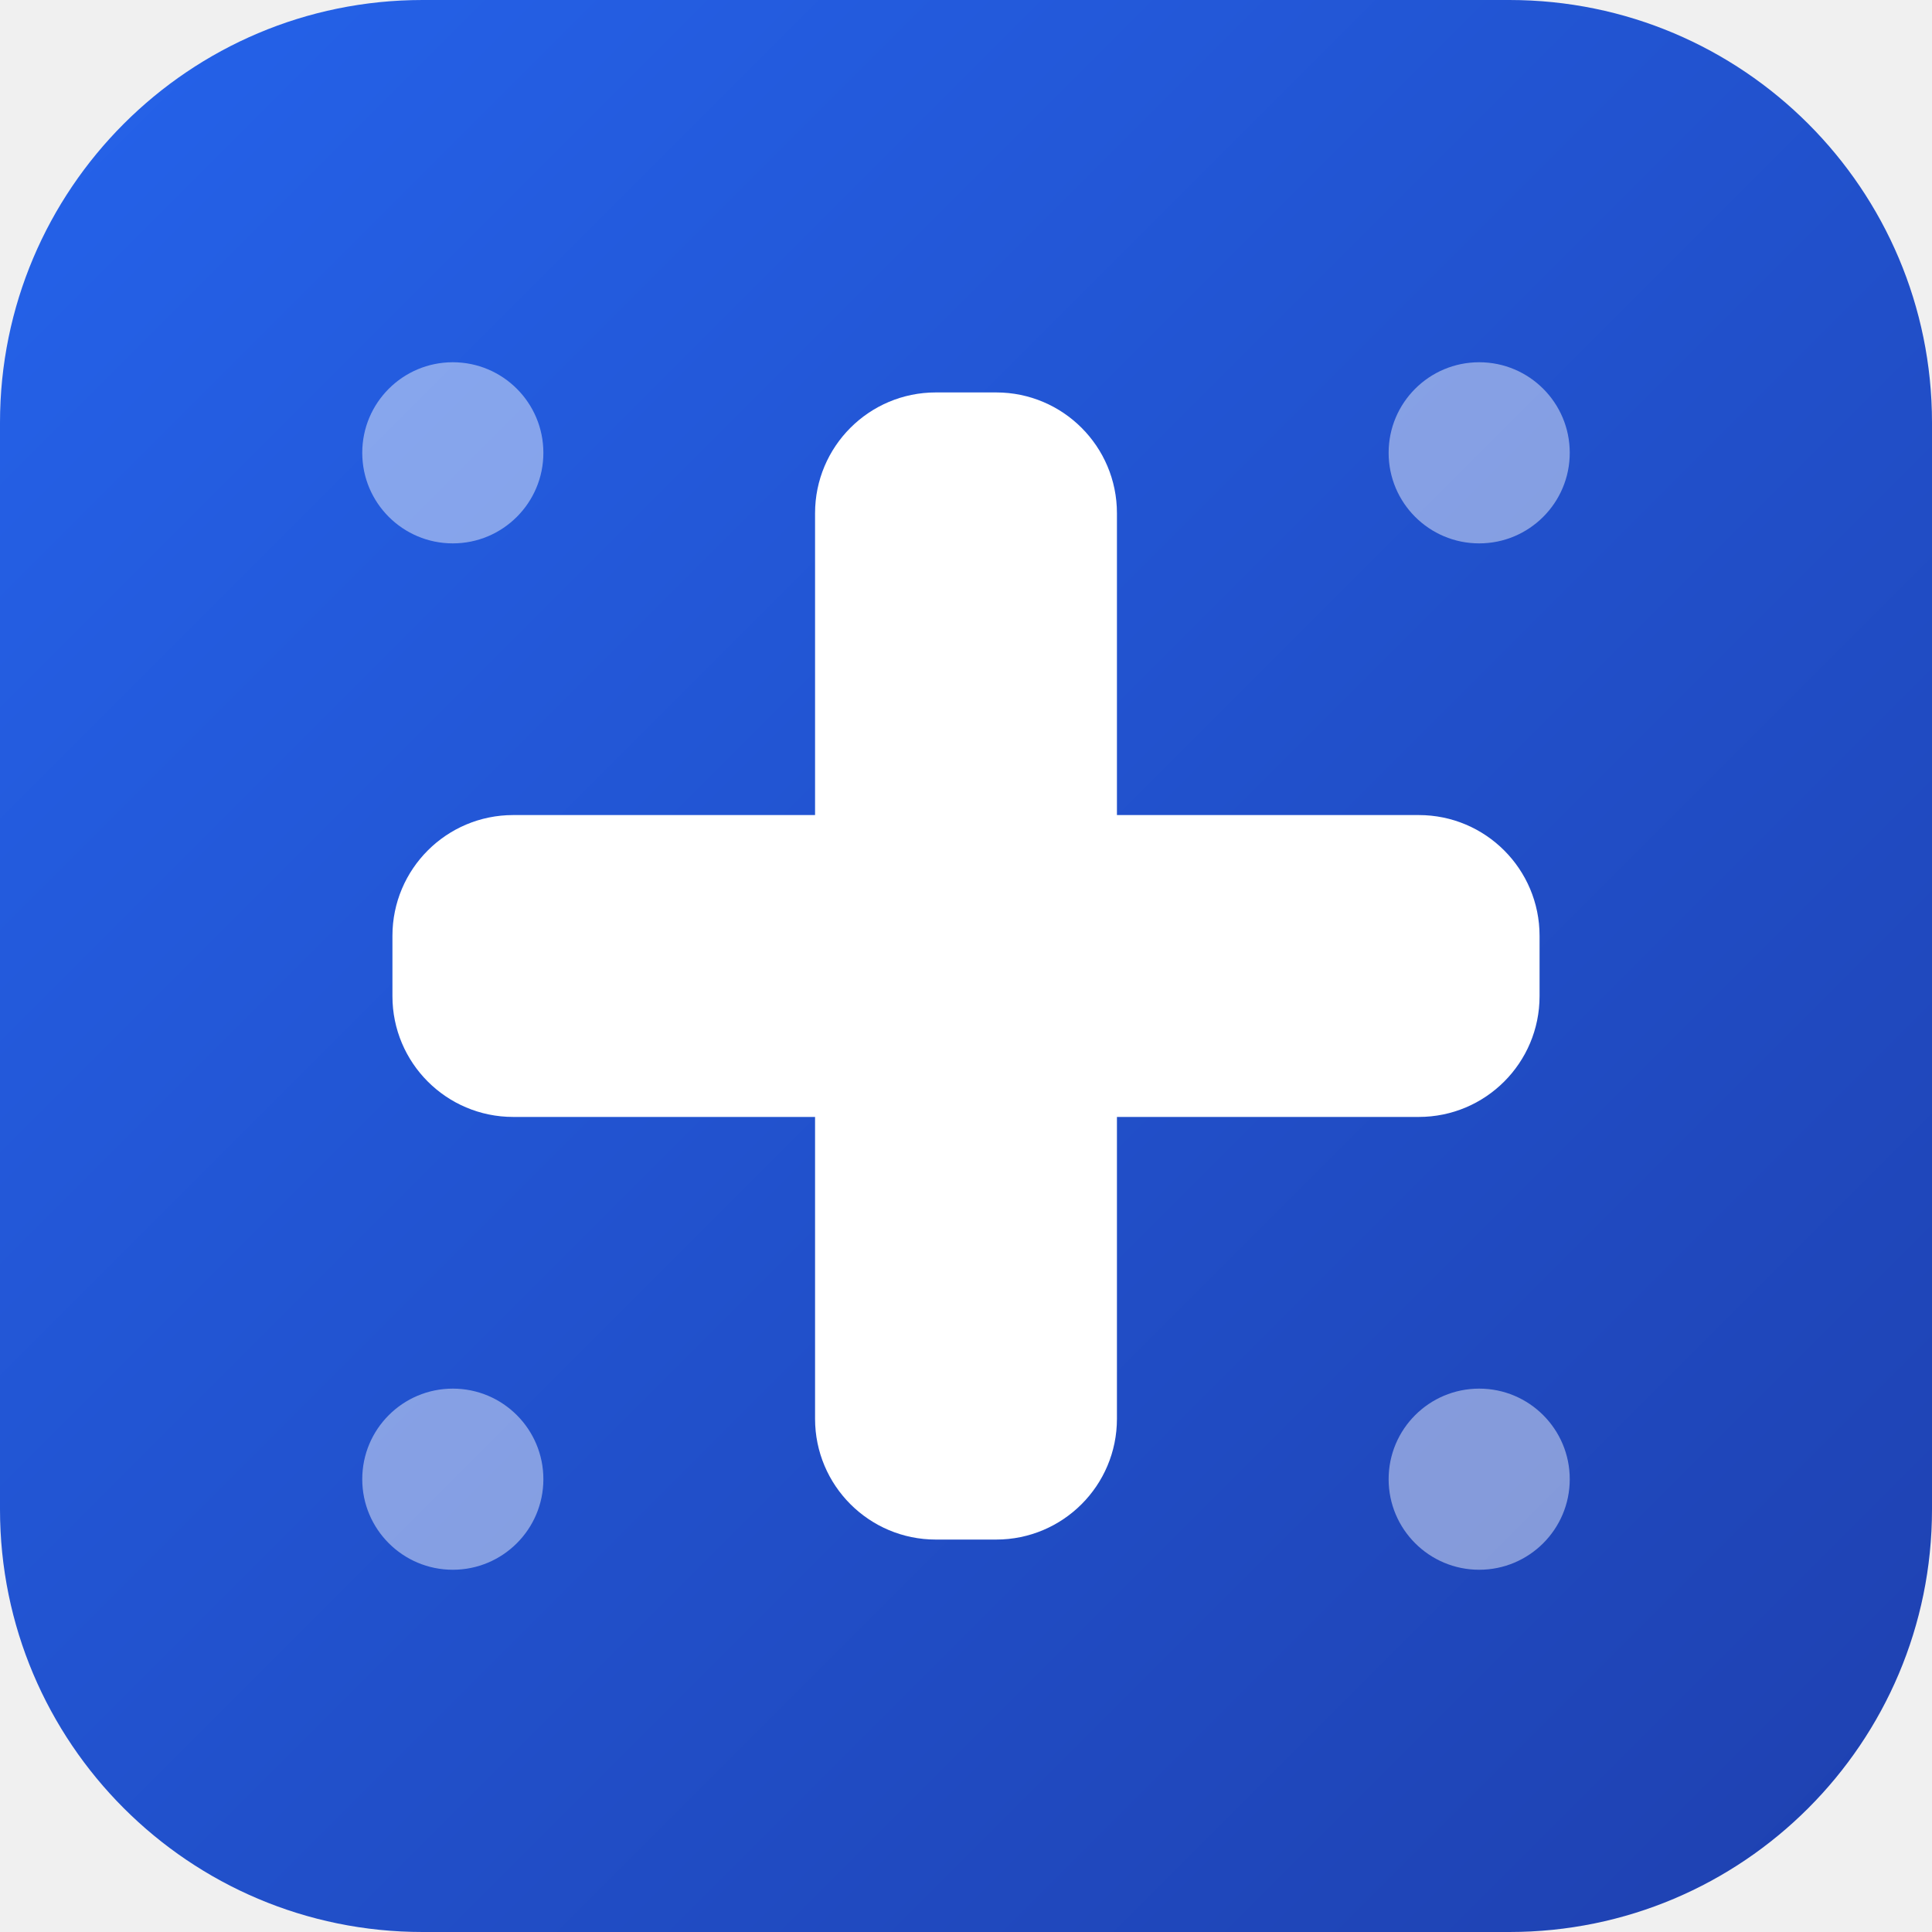
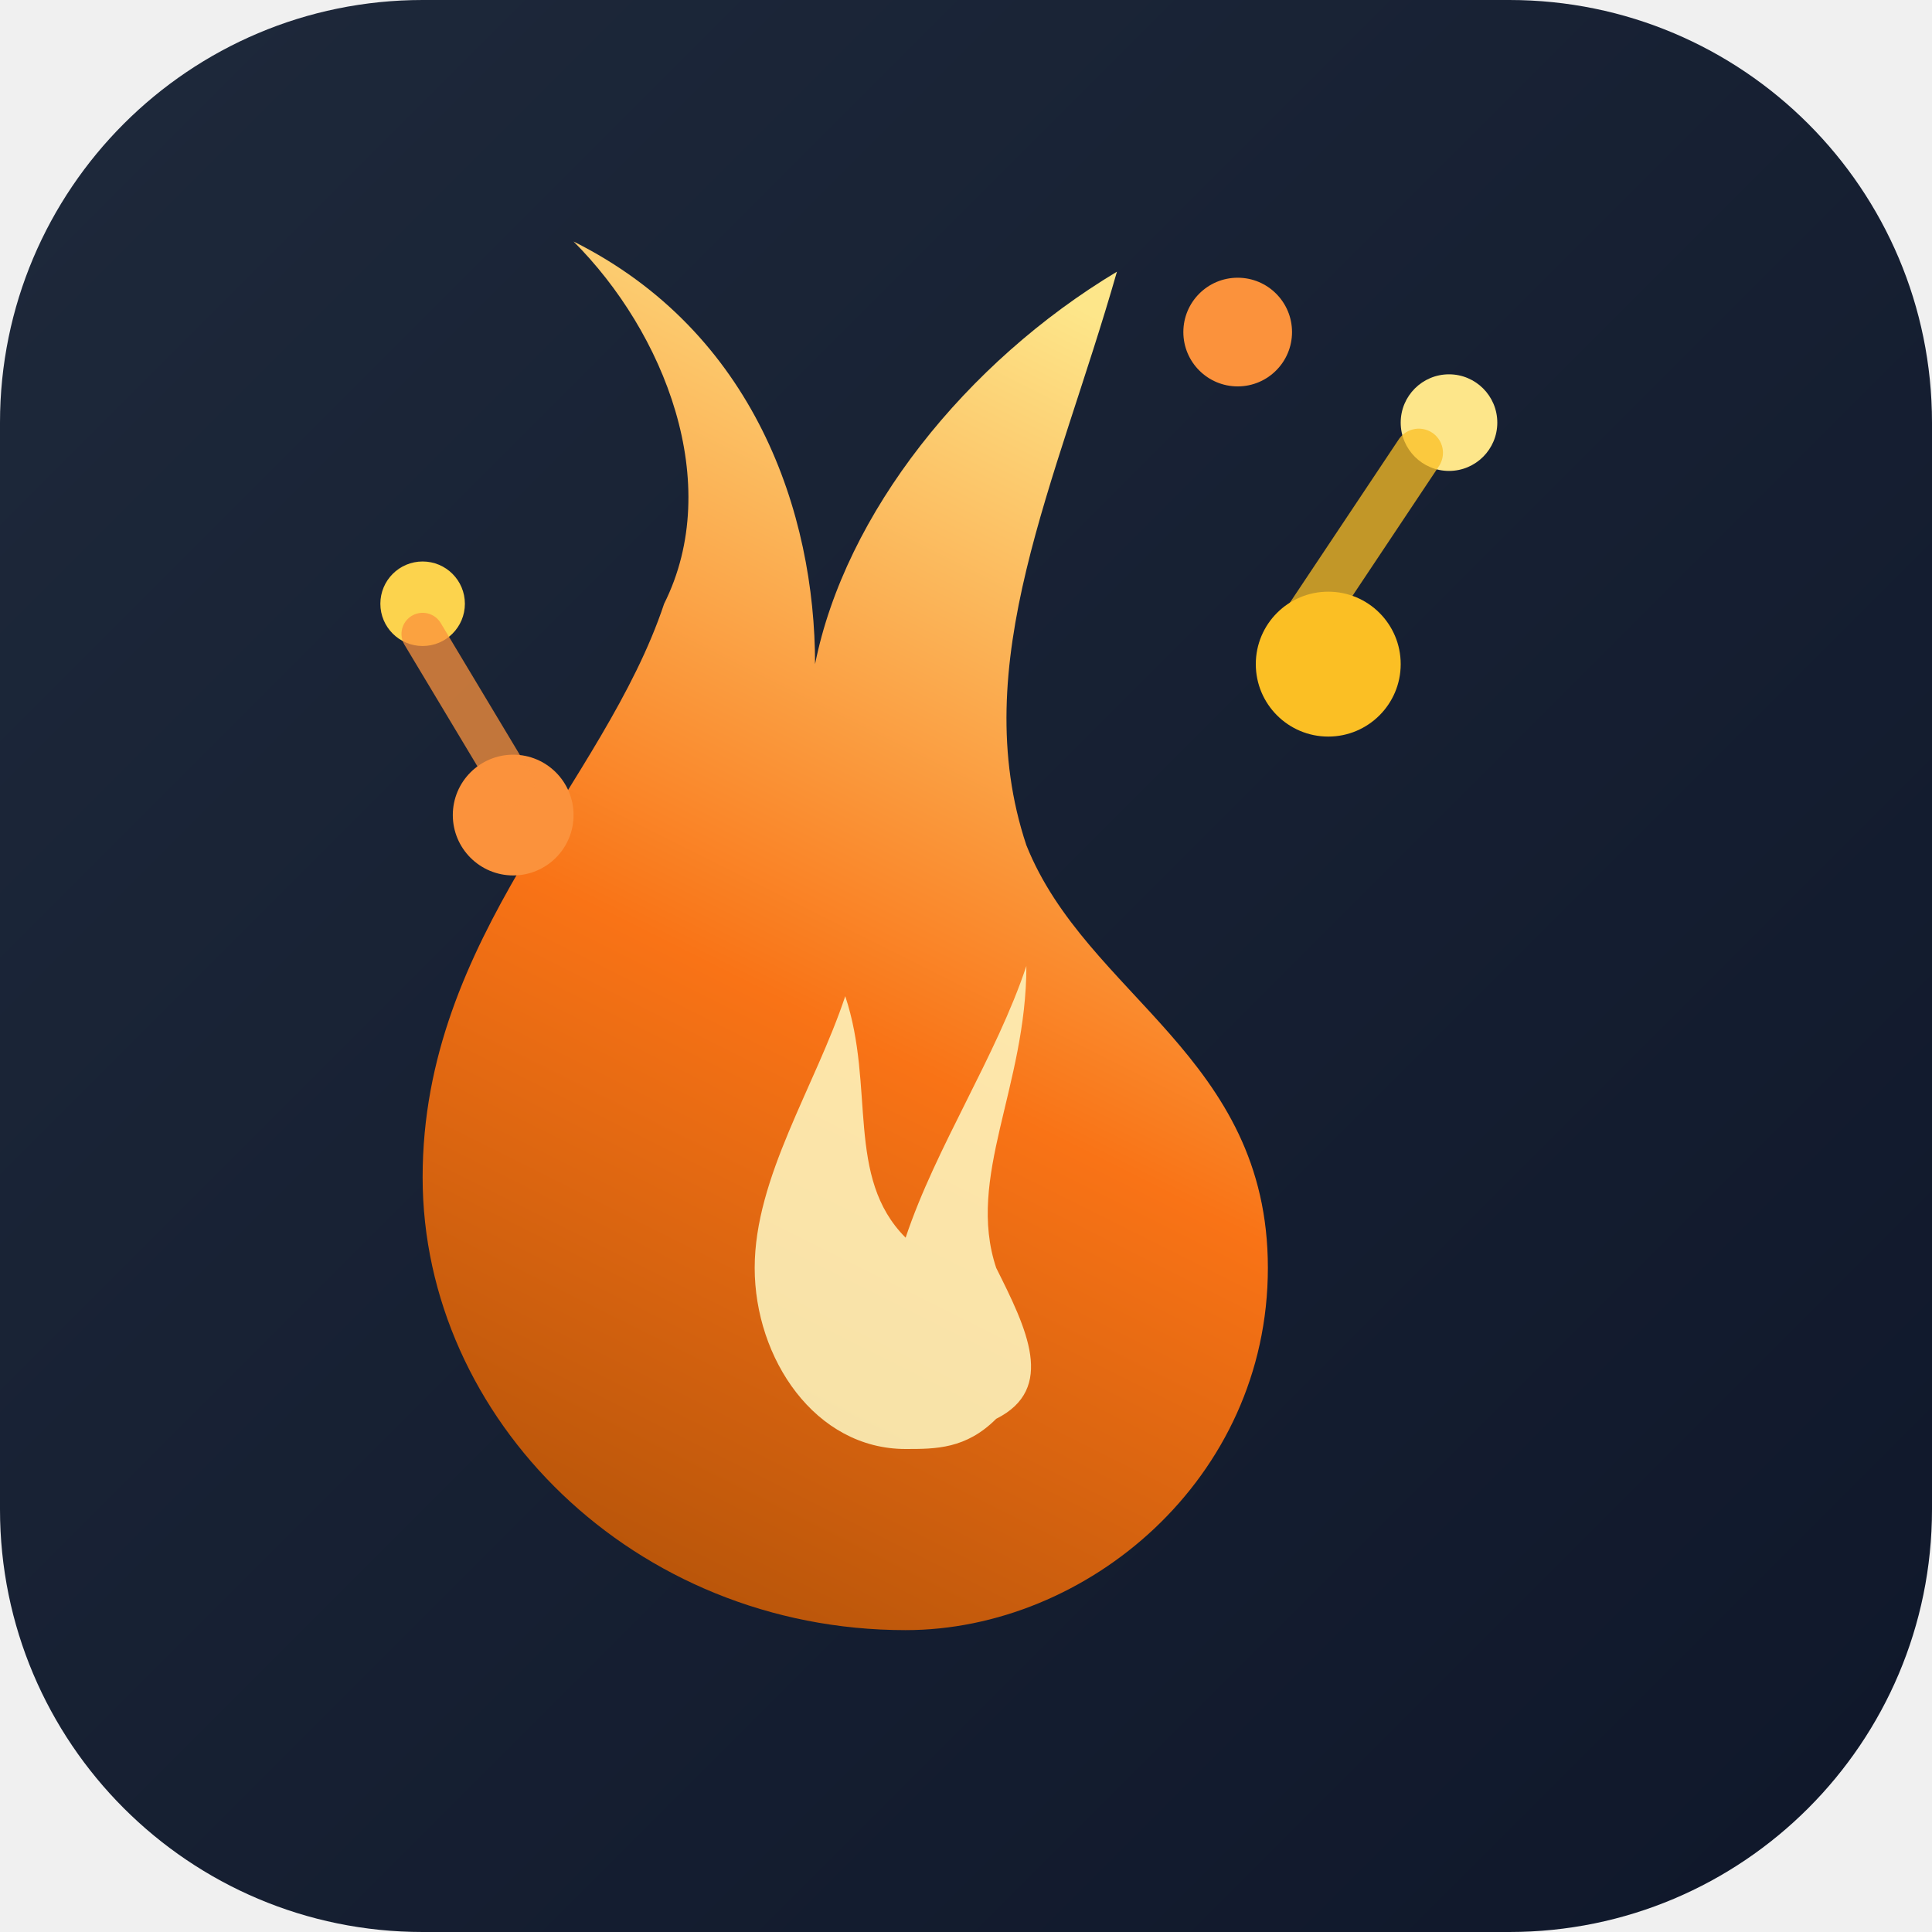
<svg xmlns="http://www.w3.org/2000/svg" viewBox="0 0 32 32">
  <defs>
    <linearGradient id="bg" x1="0" y1="0" x2="1" y2="1">
-       <stop offset="0%" stop-color="#2563eb" />
-       <stop offset="100%" stop-color="#1e40af" />
+       <stop offset="0%" stop-color="#1e293b" />
+       <stop offset="100%" stop-color="#0f172a" />
+     </linearGradient>
+     <linearGradient id="fl" x1="0.3" y1="1" x2="0.6" y2="0">
+       <stop offset="0%" stop-color="#b45309" />
+       <stop offset="45%" stop-color="#f97316" />
+       <stop offset="100%" stop-color="#fde68a" />
    </linearGradient>
  </defs>
  <rect width="32" height="32" rx="7" fill="url(#bg)" />
-   <rect x="13.5" y="6.5" width="5" height="19" rx="2" fill="white" />
-   <rect x="6.5" y="13.5" width="19" height="5" rx="2" fill="white" />
-   <circle cx="7.5" cy="7.5" r="1.5" fill="white" opacity="0.45" />
-   <circle cx="24.5" cy="7.5" r="1.5" fill="white" opacity="0.45" />
-   <circle cx="7.5" cy="24.5" r="1.5" fill="white" opacity="0.45" />
-   <circle cx="24.5" cy="24.5" r="1.5" fill="white" opacity="0.45" />
+   <path d="M15 27C10.5 27 7 23.5 7 19.5C7 15.5 10 13 11 10C12 8 11 5.5 9.5 4C12.5 5.5 13.5 8.5 13.5 11C14 8.5 16 6 18.5 4.5C17.5 8 16 11 17 14C18 16.5 21 17.5 21 21C21 24.5 18 27 15 27Z" fill="url(#fl)" />
+   <path d="M15 24C13.5 24 12.5 22.5 12.5 21C12.5 19.5 13.5 18 14 16.5C14.5 18 14 19.5 15 20.5C15.5 19 16.5 17.5 17 16C17 18 16 19.5 16.5 21C17 22 17.5 23 16.5 23.5C16 24 15.5 24 15 24Z" fill="#fef9c3" opacity="0.85" />
+   <circle cx="22" cy="11" r="1.2" fill="#fbbf24" />
+   <circle cx="24" cy="7" r="0.8" fill="#fde68a" />
+   <circle cx="20.5" cy="5.5" r="0.9" fill="#fb923c" />
+   <circle cx="8.5" cy="13.5" r="1" fill="#fb923c" />
+   <circle cx="7" cy="10" r="0.7" fill="#fcd34d" />
+   <line x1="21.5" y1="10.5" x2="23.5" y2="7.5" stroke="#fbbf24" stroke-width="0.8" stroke-linecap="round" opacity="0.75" />
+   <line x1="8.5" y1="13" x2="7" y2="10.5" stroke="#fb923c" stroke-width="0.7" stroke-linecap="round" opacity="0.75" />
</svg>
